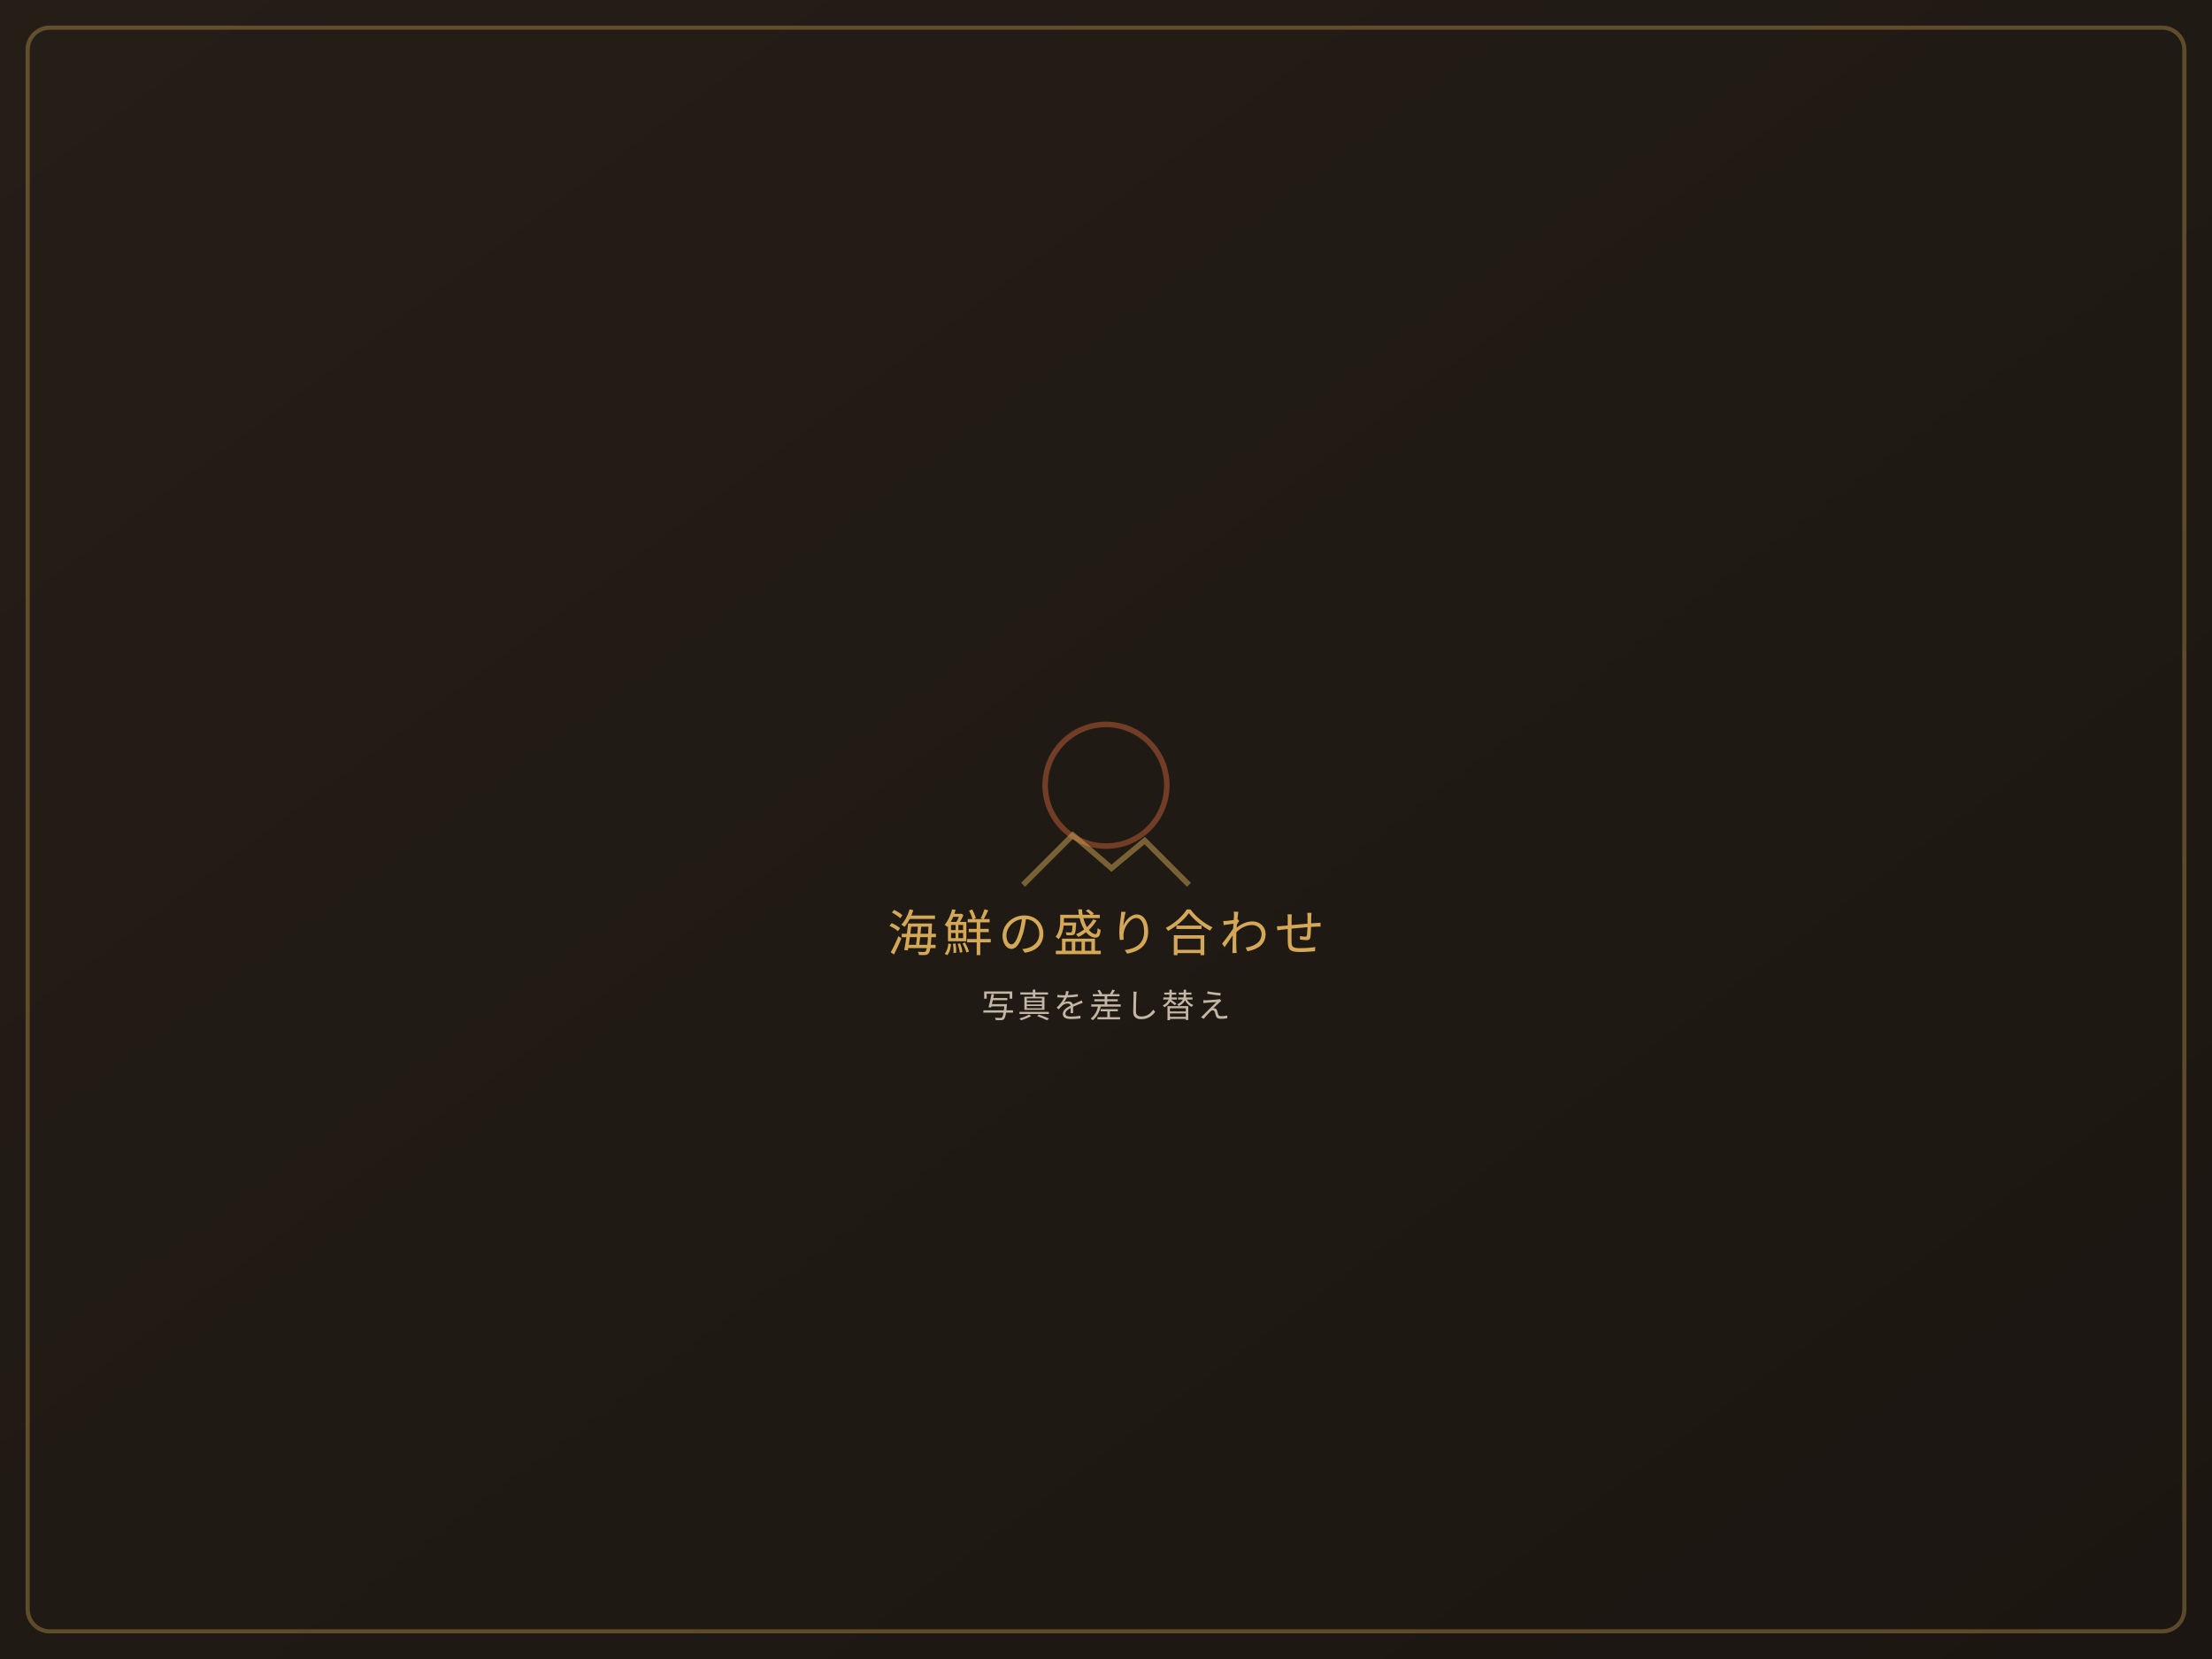
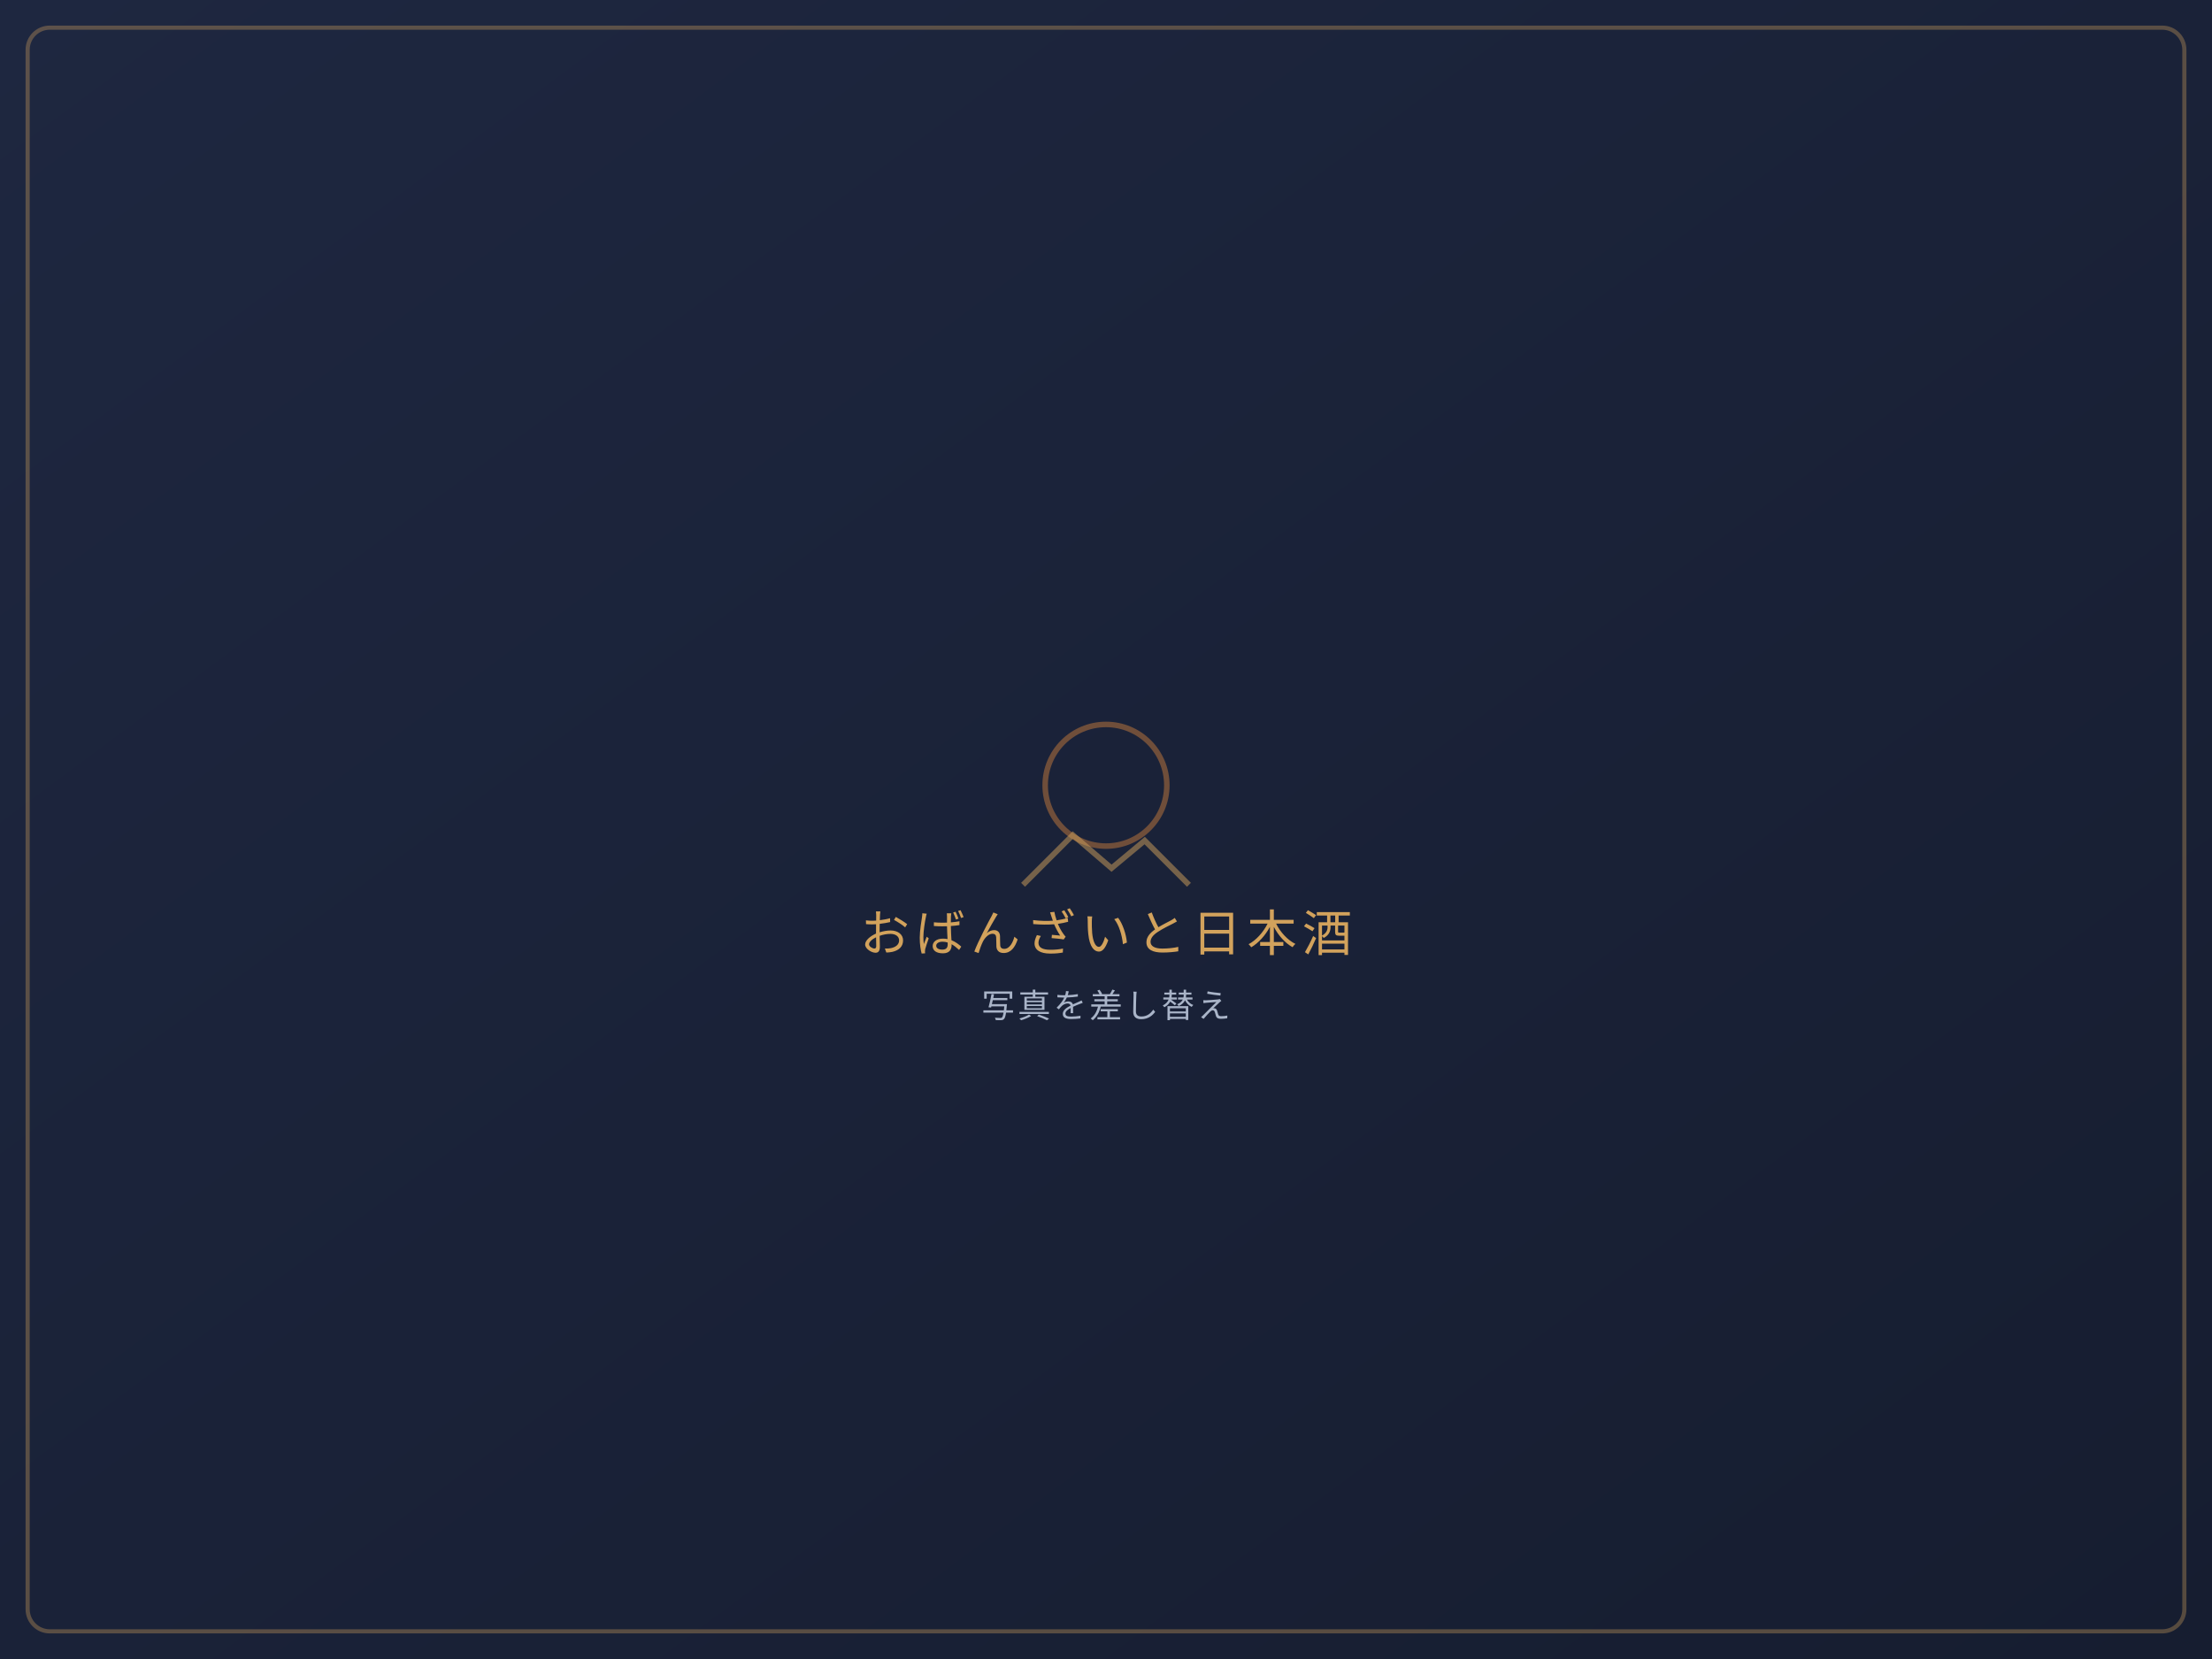
<svg xmlns="http://www.w3.org/2000/svg" width="800" height="600" viewBox="0 0 800 600">
  <defs>
    <linearGradient id="g" x1="0" y1="0" x2="1" y2="1">
-       <stop offset="0" stop-color="#251e17" />
-       <stop offset="1" stop-color="#1b1611" />
+       <stop offset="0" stop-color="#1e2740" />
+       <stop offset="1" stop-color="#161d30" />
    </linearGradient>
  </defs>
  <rect width="800" height="600" fill="url(#g)" />
-   <rect x="10" y="10" width="780" height="580" fill="none" stroke="#d4a857" stroke-opacity="0.35" stroke-width="1.5" rx="8" />
-   <g fill="none" stroke="#c2603a" stroke-opacity="0.5" stroke-width="2">
+   <rect x="10" y="10" width="780" height="580" fill="none" stroke="#d2a25c" stroke-opacity="0.35" stroke-width="1.5" rx="8" />
+   <g fill="none" stroke="#c47a3d" stroke-opacity="0.5" stroke-width="2">
    <circle cx="400" cy="284" r="22" />
-     <path d="M370 320 l18 -18 14 12 12 -10 16 16" stroke="#d4a857" stroke-opacity="0.5" />
+     <path d="M370 320 l18 -18 14 12 12 -10 16 16" stroke="#d2a25c" stroke-opacity="0.5" />
  </g>
-   <text x="400" y="344" fill="#d4a857" font-family="serif" font-size="18" text-anchor="middle" letter-spacing="2">海鮮の盛り合わせ</text>
-   <text x="400" y="368" fill="#c4b6a4" font-family="sans-serif" font-size="12" text-anchor="middle" letter-spacing="1">写真を差し替え</text>
+   <text x="400" y="344" fill="#d2a25c" font-family="serif" font-size="18" text-anchor="middle" letter-spacing="2">おばんざいと日本酒</text>
+   <text x="400" y="368" fill="#a9b4c8" font-family="sans-serif" font-size="12" text-anchor="middle" letter-spacing="1">写真を差し替え</text>
</svg>
